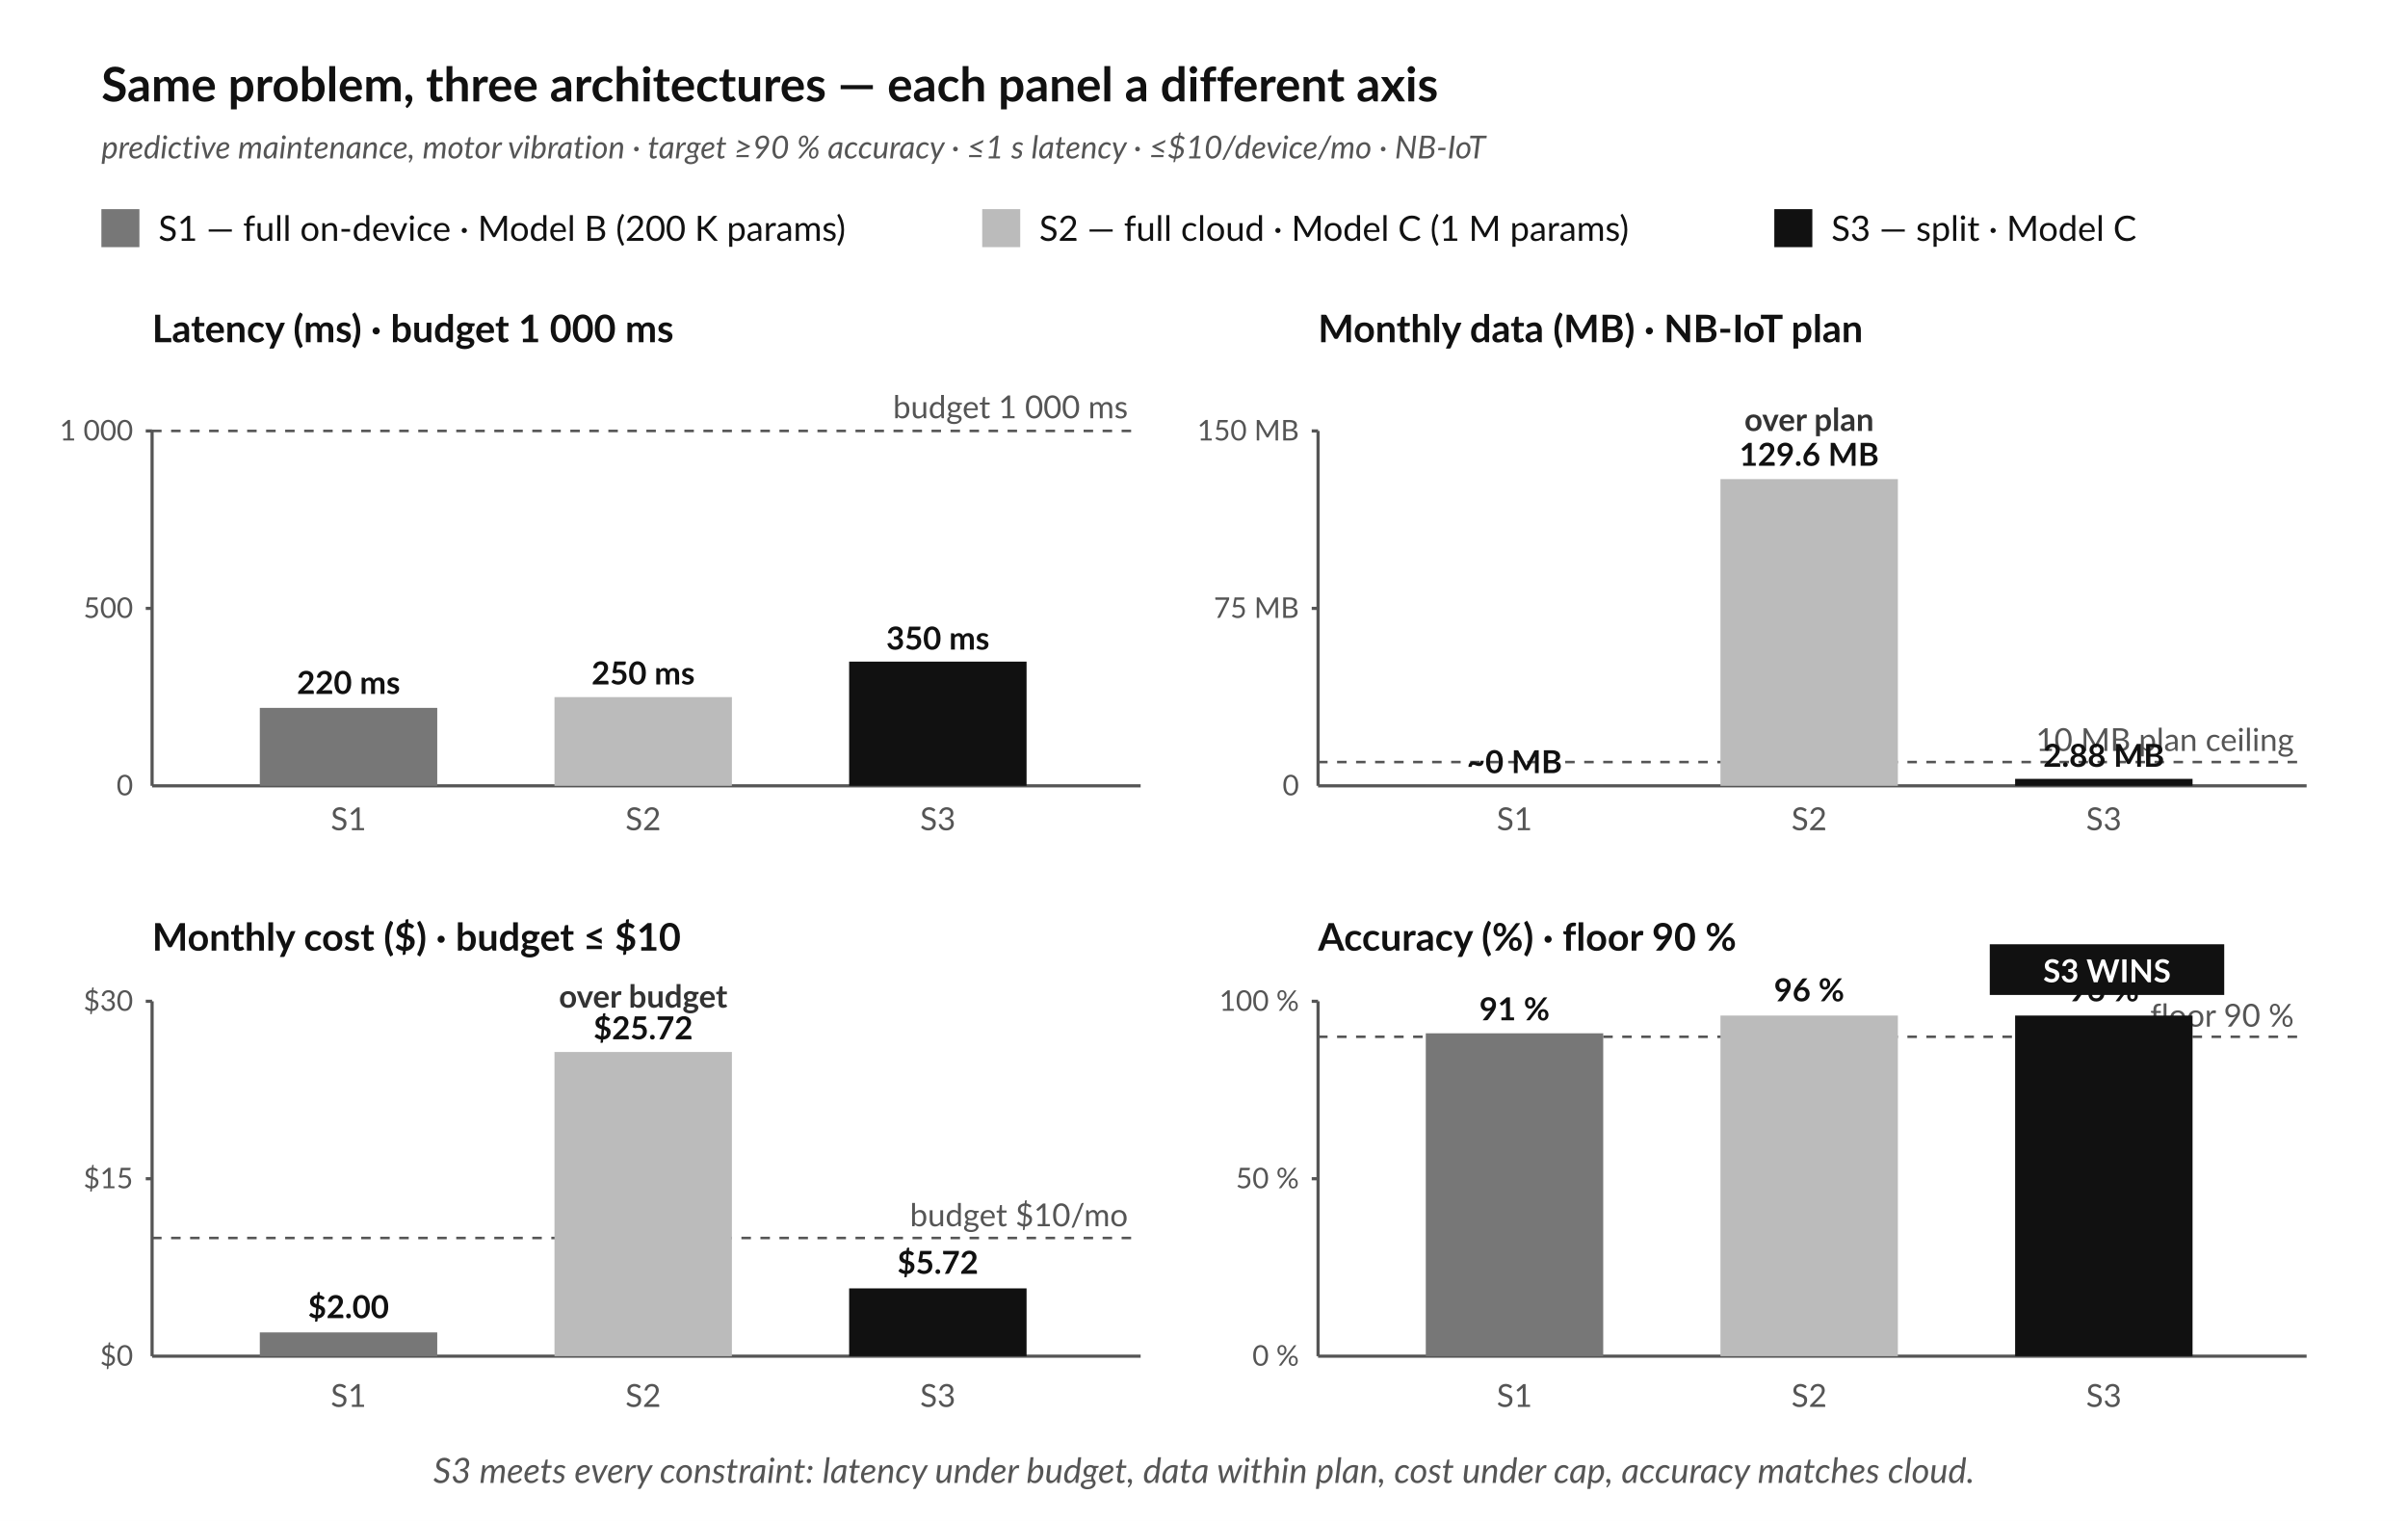
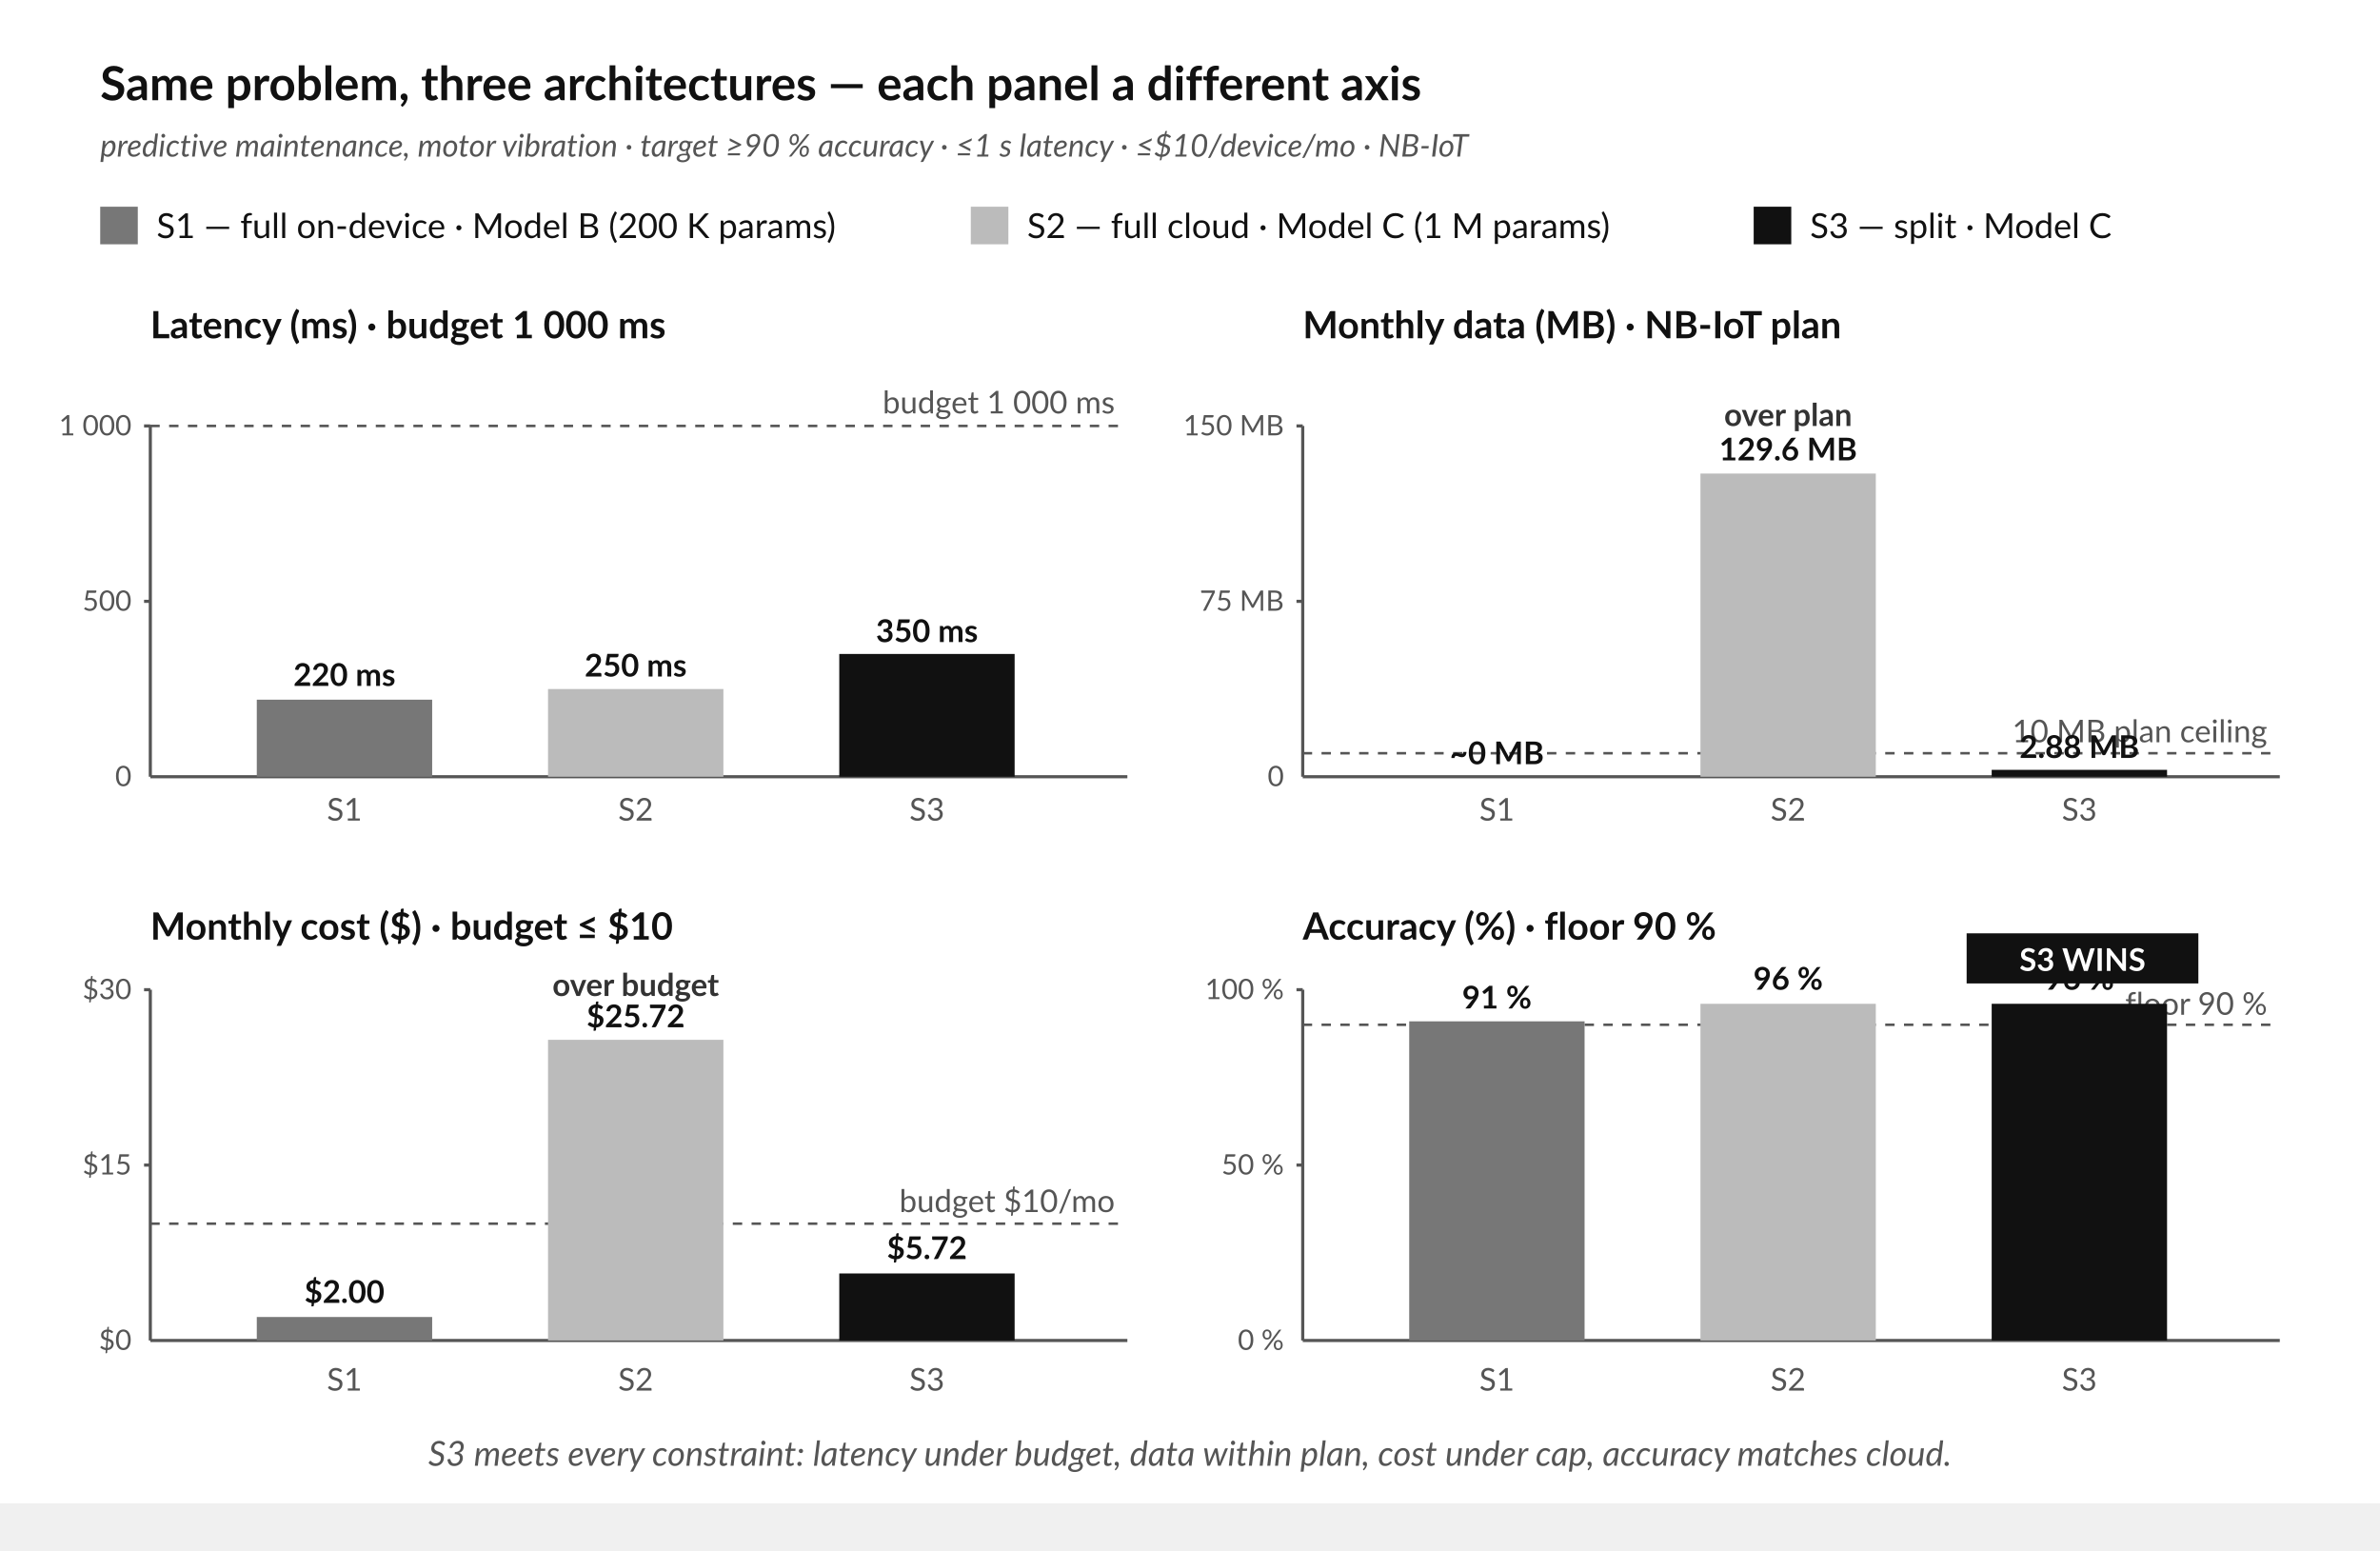
- <svg xmlns="http://www.w3.org/2000/svg" viewBox="0 0 760 480" role="img" aria-labelledby="t06 d06">
+ <svg xmlns="http://www.w3.org/2000/svg" viewBox="0 0 760 495" role="img" aria-labelledby="t06 d06">
  <defs>
    <style>
      .ti      { font-family: Lato, 'Helvetica Neue', Arial, sans-serif; font-size: 15px; font-weight: bold; fill: #111111; }
      .h2      { font-family: Lato, 'Helvetica Neue', Arial, sans-serif; font-size: 12px; font-weight: bold; fill: #111111; }
      .lb      { font-family: Lato, 'Helvetica Neue', Arial, sans-serif; font-size: 11px; fill: #111111; }
      .ax      { font-family: Lato, 'Helvetica Neue', Arial, sans-serif; font-size: 9px;  fill: #555555; }
      .sm      { font-family: Lato, 'Helvetica Neue', Arial, sans-serif; font-size: 10px; fill: #555555; }
      .nm      { font-family: Lato, 'Helvetica Neue', Arial, sans-serif; font-size: 10px; font-style: italic; fill: #555555; }
      .val     { font-family: Lato, 'Helvetica Neue', Arial, sans-serif; font-size: 10px; font-weight: bold; fill: #111111; }
      .cap     { font-family: Lato, 'Helvetica Neue', Arial, sans-serif; font-size: 11px; font-style: italic; fill: #555555; }
      .badge   { font-family: Lato, 'Helvetica Neue', Arial, sans-serif; font-size: 9px;  font-weight: bold; fill: #FFFFFF; }
      .verdict { font-family: Lato, 'Helvetica Neue', Arial, sans-serif; font-size: 10px; font-weight: bold; fill: #333333; }
      .win     { font-family: Lato, 'Helvetica Neue', Arial, sans-serif; font-size: 10px; font-weight: bold; fill: #FFFFFF; }
    </style>
  </defs>
  <rect width="760" height="480" fill="#FFFFFF" />
  <text x="32" y="32" class="ti">Same problem, three architectures — each panel a different axis</text>
  <text x="32" y="50" class="nm">predictive maintenance, motor vibration · target ≥90 % accuracy · ≤1 s latency · ≤$10/device/mo · NB-IoT</text>
  <rect x="32" y="66" width="12" height="12" fill="#777777" />
  <text x="50" y="76" class="lb">S1 — full on-device · Model B (200 K params)</text>
  <rect x="310" y="66" width="12" height="12" fill="#BBBBBB" />
  <text x="328" y="76" class="lb">S2 — full cloud · Model C (1 M params)</text>
  <rect x="560" y="66" width="12" height="12" fill="#111111" />
  <text x="578" y="76" class="lb">S3 — split · Model C</text>
  <text x="48" y="108" class="h2">Latency (ms) · budget 1 000 ms</text>
  <line x1="48" y1="248" x2="360" y2="248" stroke="#555555" stroke-width="1" />
  <line x1="48" y1="136" x2="48" y2="248" stroke="#555555" stroke-width="1" />
  <text x="42" y="251" text-anchor="end" class="ax">0</text>
  <text x="42" y="195" text-anchor="end" class="ax">500</text>
  <line x1="46" y1="192" x2="48" y2="192" stroke="#555555" />
  <text x="42" y="139" text-anchor="end" class="ax">1 000</text>
  <line x1="46" y1="136" x2="48" y2="136" stroke="#555555" />
  <line x1="48" y1="136" x2="360" y2="136" stroke="#555555" stroke-width="0.8" stroke-dasharray="3 3" />
  <text x="356" y="132" text-anchor="end" class="sm">budget 1 000 ms</text>
  <rect x="82" y="223.4" width="56" height="24.6" fill="#777777" />
  <text x="110" y="219" text-anchor="middle" class="val">220 ms</text>
  <rect x="175" y="220" width="56" height="28" fill="#BBBBBB" />
  <text x="203" y="216" text-anchor="middle" class="val">250 ms</text>
  <rect x="268" y="208.8" width="56" height="39.2" fill="#111111" />
  <text x="296" y="205" text-anchor="middle" class="val">350 ms</text>
  <text x="110" y="262" text-anchor="middle" class="sm">S1</text>
  <text x="203" y="262" text-anchor="middle" class="sm">S2</text>
  <text x="296" y="262" text-anchor="middle" class="sm">S3</text>
  <text x="416" y="108" class="h2">Monthly data (MB) · NB-IoT plan</text>
  <line x1="416" y1="248" x2="728" y2="248" stroke="#555555" stroke-width="1" />
  <line x1="416" y1="136" x2="416" y2="248" stroke="#555555" stroke-width="1" />
  <text x="410" y="251" text-anchor="end" class="ax">0</text>
  <text x="410" y="195" text-anchor="end" class="ax">75 MB</text>
  <line x1="414" y1="192" x2="416" y2="192" stroke="#555555" />
  <text x="410" y="139" text-anchor="end" class="ax">150 MB</text>
  <line x1="414" y1="136" x2="416" y2="136" stroke="#555555" />
  <line x1="416" y1="240.5" x2="728" y2="240.5" stroke="#555555" stroke-width="0.8" stroke-dasharray="3 3" />
  <text x="724" y="237" text-anchor="end" class="sm">10 MB plan ceiling</text>
  <rect x="450" y="247.98" width="56" height="0.02" fill="#777777" />
  <text x="478" y="244" text-anchor="middle" class="val">~0 MB</text>
  <rect x="543" y="151.2" width="56" height="96.8" fill="#BBBBBB" />
  <text x="571" y="147" text-anchor="middle" class="val">129.6 MB</text>
  <text x="571" y="136" text-anchor="middle" class="verdict">over plan</text>
  <rect x="636" y="245.8" width="56" height="2.2" fill="#111111" />
  <text x="664" y="242" text-anchor="middle" class="val">2.88 MB</text>
  <text x="478" y="262" text-anchor="middle" class="sm">S1</text>
  <text x="571" y="262" text-anchor="middle" class="sm">S2</text>
  <text x="664" y="262" text-anchor="middle" class="sm">S3</text>
  <text x="48" y="300" class="h2">Monthly cost ($) · budget ≤ $10</text>
  <line x1="48" y1="428" x2="360" y2="428" stroke="#555555" stroke-width="1" />
  <line x1="48" y1="316" x2="48" y2="428" stroke="#555555" stroke-width="1" />
  <text x="42" y="431" text-anchor="end" class="ax">$0</text>
  <text x="42" y="375" text-anchor="end" class="ax">$15</text>
  <line x1="46" y1="372" x2="48" y2="372" stroke="#555555" />
  <text x="42" y="319" text-anchor="end" class="ax">$30</text>
  <line x1="46" y1="316" x2="48" y2="316" stroke="#555555" />
  <line x1="48" y1="390.7" x2="360" y2="390.7" stroke="#555555" stroke-width="0.8" stroke-dasharray="3 3" />
  <text x="356" y="387" text-anchor="end" class="sm">budget $10/mo</text>
  <rect x="82" y="420.5" width="56" height="7.5" fill="#777777" />
  <text x="110" y="416" text-anchor="middle" class="val">$2.00</text>
  <rect x="175" y="332" width="56" height="96" fill="#BBBBBB" />
  <text x="203" y="328" text-anchor="middle" class="val">$25.72</text>
  <text x="203" y="318" text-anchor="middle" class="verdict">over budget</text>
  <rect x="268" y="406.6" width="56" height="21.4" fill="#111111" />
  <text x="296" y="402" text-anchor="middle" class="val">$5.72</text>
  <text x="110" y="444" text-anchor="middle" class="sm">S1</text>
  <text x="203" y="444" text-anchor="middle" class="sm">S2</text>
  <text x="296" y="444" text-anchor="middle" class="sm">S3</text>
  <text x="416" y="300" class="h2">Accuracy (%) · floor 90 %</text>
  <line x1="416" y1="428" x2="728" y2="428" stroke="#555555" stroke-width="1" />
  <line x1="416" y1="316" x2="416" y2="428" stroke="#555555" stroke-width="1" />
  <text x="410" y="431" text-anchor="end" class="ax">0 %</text>
  <text x="410" y="375" text-anchor="end" class="ax">50 %</text>
  <line x1="414" y1="372" x2="416" y2="372" stroke="#555555" />
  <text x="410" y="319" text-anchor="end" class="ax">100 %</text>
  <line x1="414" y1="316" x2="416" y2="316" stroke="#555555" />
  <line x1="416" y1="327.2" x2="728" y2="327.2" stroke="#555555" stroke-width="0.8" stroke-dasharray="3 3" />
  <text x="724" y="324" text-anchor="end" class="sm">floor 90 %</text>
  <rect x="450" y="326.1" width="56" height="101.9" fill="#777777" />
  <text x="478" y="322" text-anchor="middle" class="val">91 %</text>
  <rect x="543" y="320.5" width="56" height="107.5" fill="#BBBBBB" />
  <text x="571" y="316" text-anchor="middle" class="val">96 %</text>
  <rect x="636" y="320.5" width="56" height="107.5" fill="#111111" />
  <text x="664" y="316" text-anchor="middle" class="val">96 %</text>
  <text x="478" y="444" text-anchor="middle" class="sm">S1</text>
  <text x="571" y="444" text-anchor="middle" class="sm">S2</text>
  <text x="664" y="444" text-anchor="middle" class="sm">S3</text>
  <rect x="628" y="298" width="74" height="16" fill="#111111" />
  <text x="665" y="310" text-anchor="middle" class="win">S3 WINS</text>
  <text x="380" y="468" text-anchor="middle" class="cap">S3 meets every constraint: latency under budget, data within plan, cost under cap, accuracy matches cloud.</text>
</svg>
